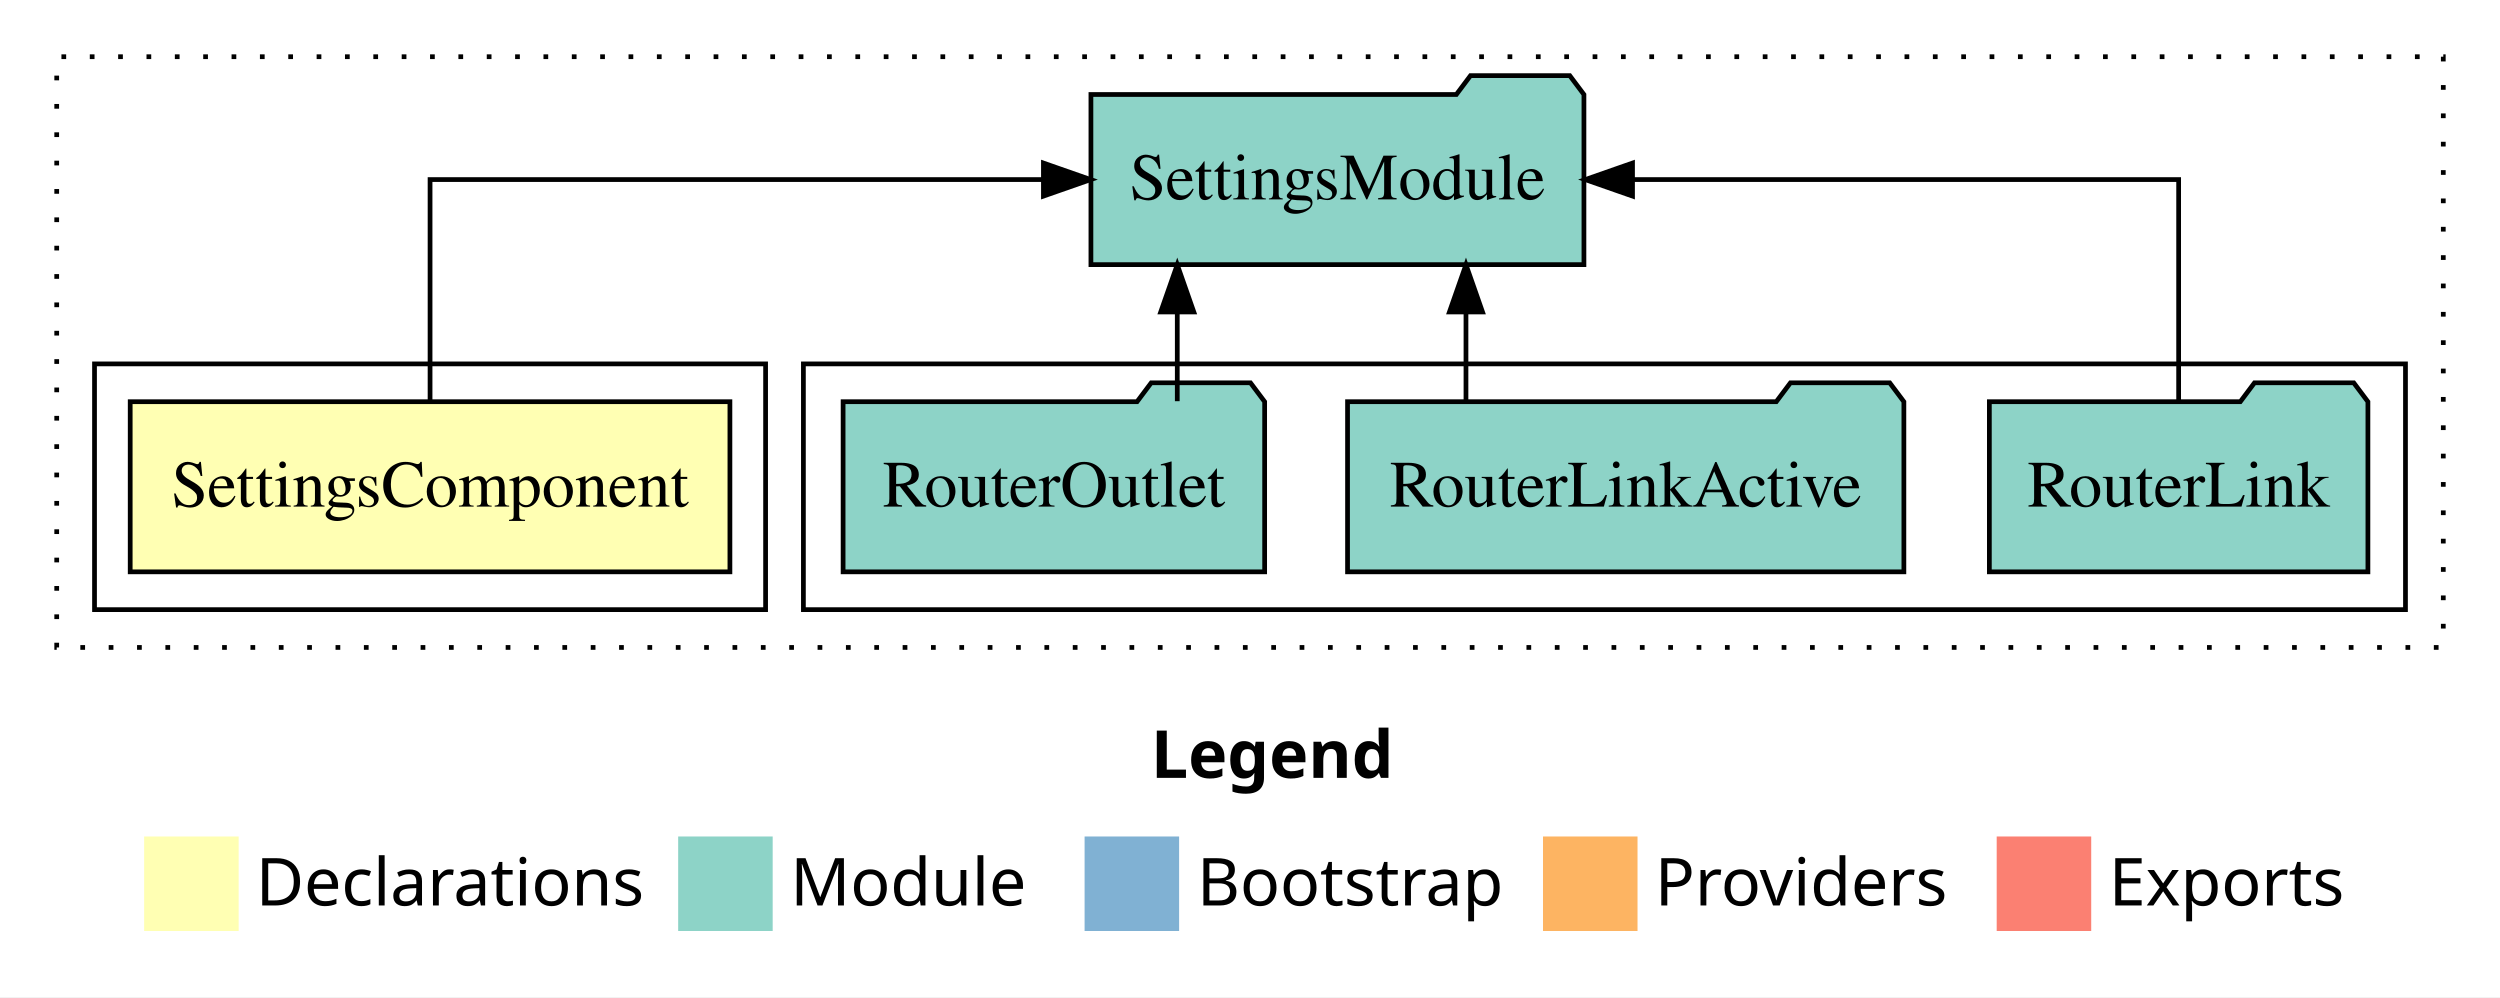
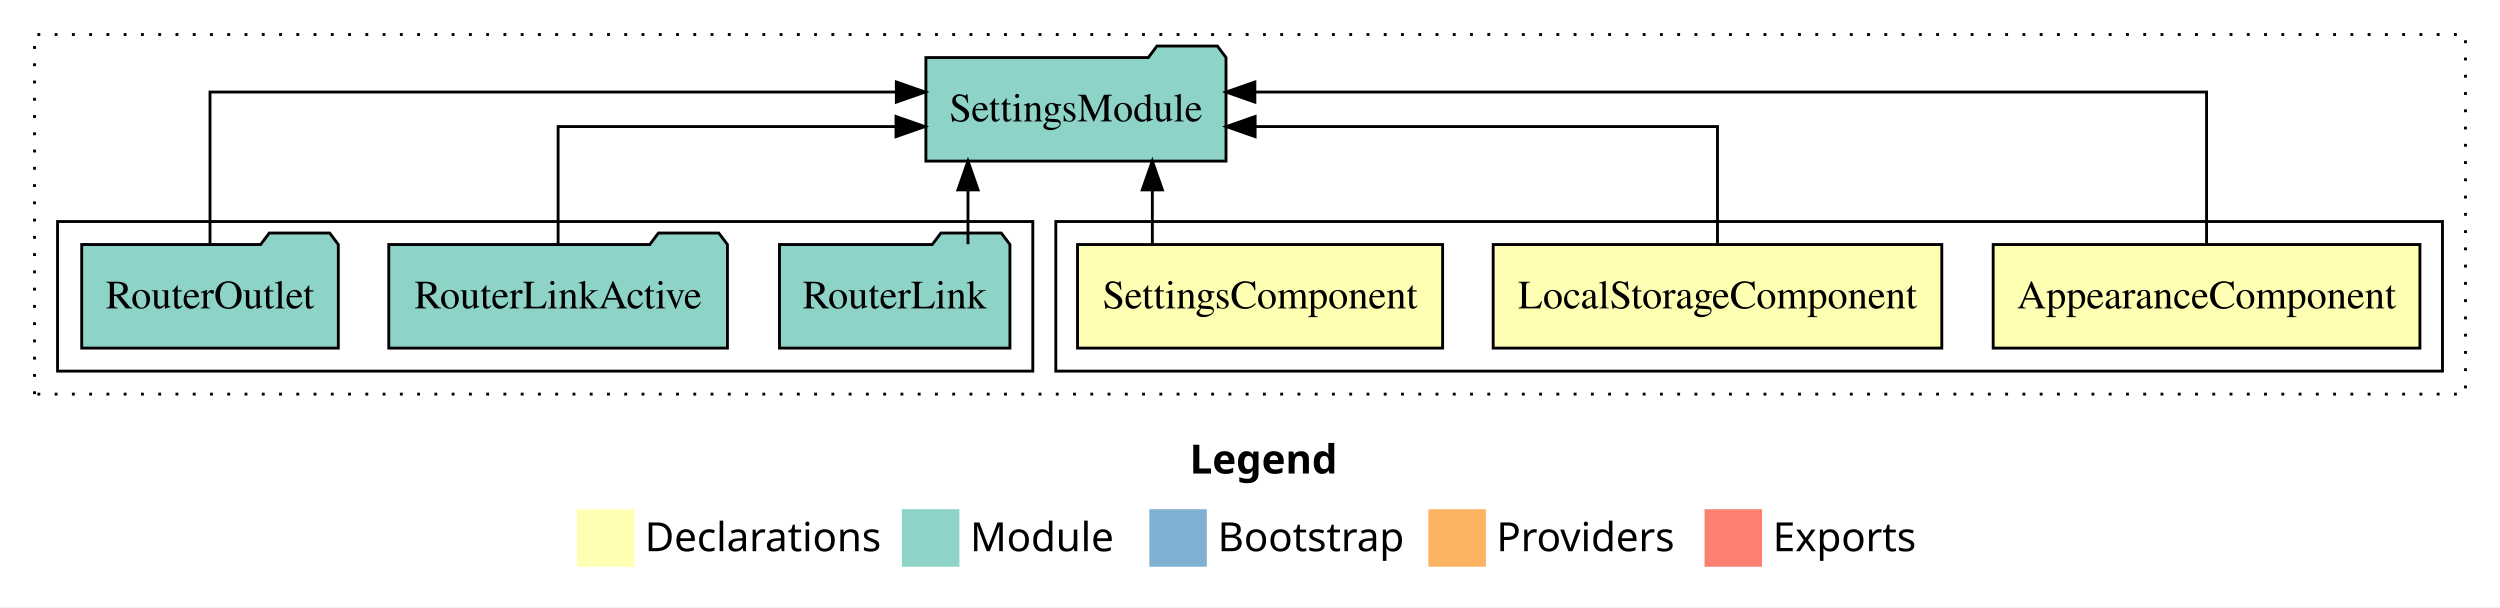
- <svg xmlns="http://www.w3.org/2000/svg" width="529pt" height="211pt" viewBox="0.00 0.00 529.00 211.00">
+ <svg xmlns="http://www.w3.org/2000/svg" width="869pt" height="211pt" viewBox="0.00 0.00 869.00 211.00">
  <g id="graph0" class="graph" transform="scale(1 1) rotate(0) translate(4 207)">
-     <polygon fill="white" stroke="transparent" points="-4,4 -4,-207 525,-207 525,4 -4,4" />
-     <text text-anchor="start" x="239.51" y="-42.4" font-family="Times-12" font-weight="bold" font-size="14.00">Legend</text>
-     <polygon fill="#ffffb3" stroke="transparent" points="26.5,-10 26.5,-30 46.5,-30 46.5,-10 26.5,-10" />
-     <text text-anchor="start" x="50.13" y="-15.4" font-family="Times-12" font-size="14.00">  Declarations</text>
-     <polygon fill="#8dd3c7" stroke="transparent" points="139.5,-10 139.5,-30 159.5,-30 159.5,-10 139.5,-10" />
-     <text text-anchor="start" x="163.23" y="-15.4" font-family="Times-12" font-size="14.00">  Module</text>
-     <polygon fill="#80b1d3" stroke="transparent" points="225.5,-10 225.5,-30 245.5,-30 245.5,-10 225.5,-10" />
-     <text text-anchor="start" x="249.28" y="-15.4" font-family="Times-12" font-size="14.00">  Bootstrap</text>
-     <polygon fill="#fdb462" stroke="transparent" points="322.5,-10 322.5,-30 342.5,-30 342.5,-10 322.5,-10" />
-     <text text-anchor="start" x="346.17" y="-15.4" font-family="Times-12" font-size="14.00">  Providers</text>
-     <polygon fill="#fb8072" stroke="transparent" points="418.5,-10 418.5,-30 438.5,-30 438.5,-10 418.5,-10" />
-     <text text-anchor="start" x="442.23" y="-15.4" font-family="Times-12" font-size="14.00">  Exports</text>
+     <polygon fill="white" stroke="transparent" points="-4,4 -4,-207 865,-207 865,4 -4,4" />
+     <text text-anchor="start" x="409.51" y="-42.4" font-family="Times-12" font-weight="bold" font-size="14.00">Legend</text>
+     <polygon fill="#ffffb3" stroke="transparent" points="196.5,-10 196.5,-30 216.5,-30 216.5,-10 196.5,-10" />
+     <text text-anchor="start" x="220.13" y="-15.4" font-family="Times-12" font-size="14.00">  Declarations</text>
+     <polygon fill="#8dd3c7" stroke="transparent" points="309.5,-10 309.5,-30 329.5,-30 329.5,-10 309.5,-10" />
+     <text text-anchor="start" x="333.23" y="-15.4" font-family="Times-12" font-size="14.00">  Module</text>
+     <polygon fill="#80b1d3" stroke="transparent" points="395.5,-10 395.5,-30 415.5,-30 415.5,-10 395.5,-10" />
+     <text text-anchor="start" x="419.28" y="-15.4" font-family="Times-12" font-size="14.00">  Bootstrap</text>
+     <polygon fill="#fdb462" stroke="transparent" points="492.5,-10 492.5,-30 512.5,-30 512.5,-10 492.5,-10" />
+     <text text-anchor="start" x="516.17" y="-15.4" font-family="Times-12" font-size="14.00">  Providers</text>
+     <polygon fill="#fb8072" stroke="transparent" points="588.5,-10 588.5,-30 608.5,-30 608.5,-10 588.5,-10" />
+     <text text-anchor="start" x="612.23" y="-15.4" font-family="Times-12" font-size="14.00">  Exports</text>
    <g id="clust1" class="cluster">
-       <polygon fill="none" stroke="black" stroke-dasharray="1,5" points="8,-70 8,-195 513,-195 513,-70 8,-70" />
-     </g>
-     <g id="clust4" class="cluster">
-       <polygon fill="none" stroke="black" points="166,-78 166,-130 505,-130 505,-78 166,-78" />
+       <polygon fill="none" stroke="black" stroke-dasharray="1,5" points="8,-70 8,-195 853,-195 853,-70 8,-70" />
    </g>
    <g id="clust2" class="cluster">
-       <polygon fill="none" stroke="black" points="16,-78 16,-130 158,-130 158,-78 16,-78" />
+       <polygon fill="none" stroke="black" points="363,-78 363,-130 845,-130 845,-78 363,-78" />
+     </g>
+     <g id="clust6" class="cluster">
+       <polygon fill="none" stroke="black" points="16,-78 16,-130 355,-130 355,-78 16,-78" />
    </g>
    <g id="node1" class="node">
-       <polygon fill="#ffffb3" stroke="black" points="150.45,-122 23.55,-122 23.55,-86 150.45,-86 150.45,-122" />
-       <text text-anchor="middle" x="87" y="-99.8" font-family="Times,serif" font-size="14.00">SettingsComponent</text>
+       <polygon fill="#ffffb3" stroke="black" points="837.17,-122 688.83,-122 688.83,-86 837.17,-86 837.17,-122" />
+       <text text-anchor="middle" x="763" y="-99.8" font-family="Times,serif" font-size="14.00">AppearanceComponent</text>
+     </g>
+     <g id="node4" class="node">
+       <polygon fill="#8dd3c7" stroke="black" points="422.16,-187 419.16,-191 398.16,-191 395.16,-187 317.84,-187 317.84,-151 422.16,-151 422.16,-187" />
+       <text text-anchor="middle" x="370" y="-164.8" font-family="Times,serif" font-size="14.00">SettingsModule</text>
+     </g>
+     <g id="edge1" class="edge">
+       <path fill="none" stroke="black" d="M763,-122.28C763,-143.32 763,-175 763,-175 763,-175 432.19,-175 432.19,-175" />
+       <polygon fill="black" stroke="black" points="432.19,-171.5 422.19,-175 432.19,-178.5 432.19,-171.5" />
    </g>
    <g id="node2" class="node">
-       <polygon fill="#8dd3c7" stroke="black" points="331.16,-187 328.16,-191 307.16,-191 304.16,-187 226.84,-187 226.84,-151 331.16,-151 331.16,-187" />
-       <text text-anchor="middle" x="279" y="-164.8" font-family="Times,serif" font-size="14.00">SettingsModule</text>
+       <polygon fill="#ffffb3" stroke="black" points="670.97,-122 515.03,-122 515.03,-86 670.97,-86 670.97,-122" />
+       <text text-anchor="middle" x="593" y="-99.8" font-family="Times,serif" font-size="14.00">LocalStorageComponent</text>
    </g>
-     <g id="edge1" class="edge">
-       <path fill="none" stroke="black" d="M87,-122.11C87,-141.34 87,-169 87,-169 87,-169 216.79,-169 216.79,-169" />
-       <polygon fill="black" stroke="black" points="216.79,-172.5 226.79,-169 216.79,-165.5 216.79,-172.5" />
+     <g id="edge2" class="edge">
+       <path fill="none" stroke="black" d="M593,-122.02C593,-139.37 593,-163 593,-163 593,-163 432.28,-163 432.28,-163" />
+       <polygon fill="black" stroke="black" points="432.28,-159.5 422.28,-163 432.28,-166.5 432.28,-159.5" />
    </g>
    <g id="node3" class="node">
-       <polygon fill="#8dd3c7" stroke="black" points="497.05,-122 494.05,-126 473.05,-126 470.05,-122 416.95,-122 416.95,-86 497.05,-86 497.05,-122" />
-       <text text-anchor="middle" x="457" y="-99.8" font-family="Times,serif" font-size="14.00">RouterLink</text>
-     </g>
-     <g id="edge2" class="edge">
-       <path fill="none" stroke="black" d="M457,-122.11C457,-141.34 457,-169 457,-169 457,-169 341.44,-169 341.44,-169" />
-       <polygon fill="black" stroke="black" points="341.44,-165.5 331.44,-169 341.44,-172.5 341.44,-165.5" />
-     </g>
-     <g id="node4" class="node">
-       <polygon fill="#8dd3c7" stroke="black" points="398.86,-122 395.86,-126 374.86,-126 371.86,-122 281.14,-122 281.14,-86 398.86,-86 398.86,-122" />
-       <text text-anchor="middle" x="340" y="-99.8" font-family="Times,serif" font-size="14.00">RouterLinkActive</text>
+       <polygon fill="#ffffb3" stroke="black" points="497.45,-122 370.55,-122 370.55,-86 497.45,-86 497.45,-122" />
+       <text text-anchor="middle" x="434" y="-99.8" font-family="Times,serif" font-size="14.00">SettingsComponent</text>
    </g>
    <g id="edge3" class="edge">
-       <path fill="none" stroke="black" d="M306.2,-122.11C306.2,-122.11 306.2,-140.99 306.2,-140.99" />
-       <polygon fill="black" stroke="black" points="302.7,-140.99 306.2,-150.99 309.7,-140.99 302.7,-140.99" />
+       <path fill="none" stroke="black" d="M396.55,-122.11C396.55,-122.11 396.55,-140.99 396.55,-140.99" />
+       <polygon fill="black" stroke="black" points="393.05,-140.99 396.55,-150.99 400.05,-140.99 393.05,-140.99" />
    </g>
    <g id="node5" class="node">
-       <polygon fill="#8dd3c7" stroke="black" points="263.6,-122 260.6,-126 239.6,-126 236.6,-122 174.4,-122 174.4,-86 263.6,-86 263.6,-122" />
-       <text text-anchor="middle" x="219" y="-99.8" font-family="Times,serif" font-size="14.00">RouterOutlet</text>
+       <polygon fill="#8dd3c7" stroke="black" points="347.05,-122 344.05,-126 323.05,-126 320.05,-122 266.95,-122 266.95,-86 347.05,-86 347.05,-122" />
+       <text text-anchor="middle" x="307" y="-99.8" font-family="Times,serif" font-size="14.00">RouterLink</text>
    </g>
    <g id="edge4" class="edge">
-       <path fill="none" stroke="black" d="M245.11,-122.11C245.11,-122.11 245.11,-140.99 245.11,-140.99" />
-       <polygon fill="black" stroke="black" points="241.61,-140.99 245.11,-150.99 248.61,-140.99 241.61,-140.99" />
+       <path fill="none" stroke="black" d="M332.47,-122.11C332.47,-122.11 332.47,-140.99 332.47,-140.99" />
+       <polygon fill="black" stroke="black" points="328.97,-140.99 332.47,-150.99 335.97,-140.99 328.97,-140.99" />
+     </g>
+     <g id="node6" class="node">
+       <polygon fill="#8dd3c7" stroke="black" points="248.86,-122 245.86,-126 224.86,-126 221.86,-122 131.14,-122 131.14,-86 248.86,-86 248.86,-122" />
+       <text text-anchor="middle" x="190" y="-99.8" font-family="Times,serif" font-size="14.00">RouterLinkActive</text>
+     </g>
+     <g id="edge5" class="edge">
+       <path fill="none" stroke="black" d="M190,-122.02C190,-139.37 190,-163 190,-163 190,-163 307.45,-163 307.45,-163" />
+       <polygon fill="black" stroke="black" points="307.45,-166.5 317.45,-163 307.45,-159.5 307.45,-166.5" />
+     </g>
+     <g id="node7" class="node">
+       <polygon fill="#8dd3c7" stroke="black" points="113.6,-122 110.6,-126 89.6,-126 86.6,-122 24.4,-122 24.4,-86 113.6,-86 113.6,-122" />
+       <text text-anchor="middle" x="69" y="-99.8" font-family="Times,serif" font-size="14.00">RouterOutlet</text>
+     </g>
+     <g id="edge6" class="edge">
+       <path fill="none" stroke="black" d="M69,-122.28C69,-143.32 69,-175 69,-175 69,-175 307.57,-175 307.57,-175" />
+       <polygon fill="black" stroke="black" points="307.57,-178.5 317.57,-175 307.57,-171.5 307.57,-178.5" />
    </g>
  </g>
</svg>
